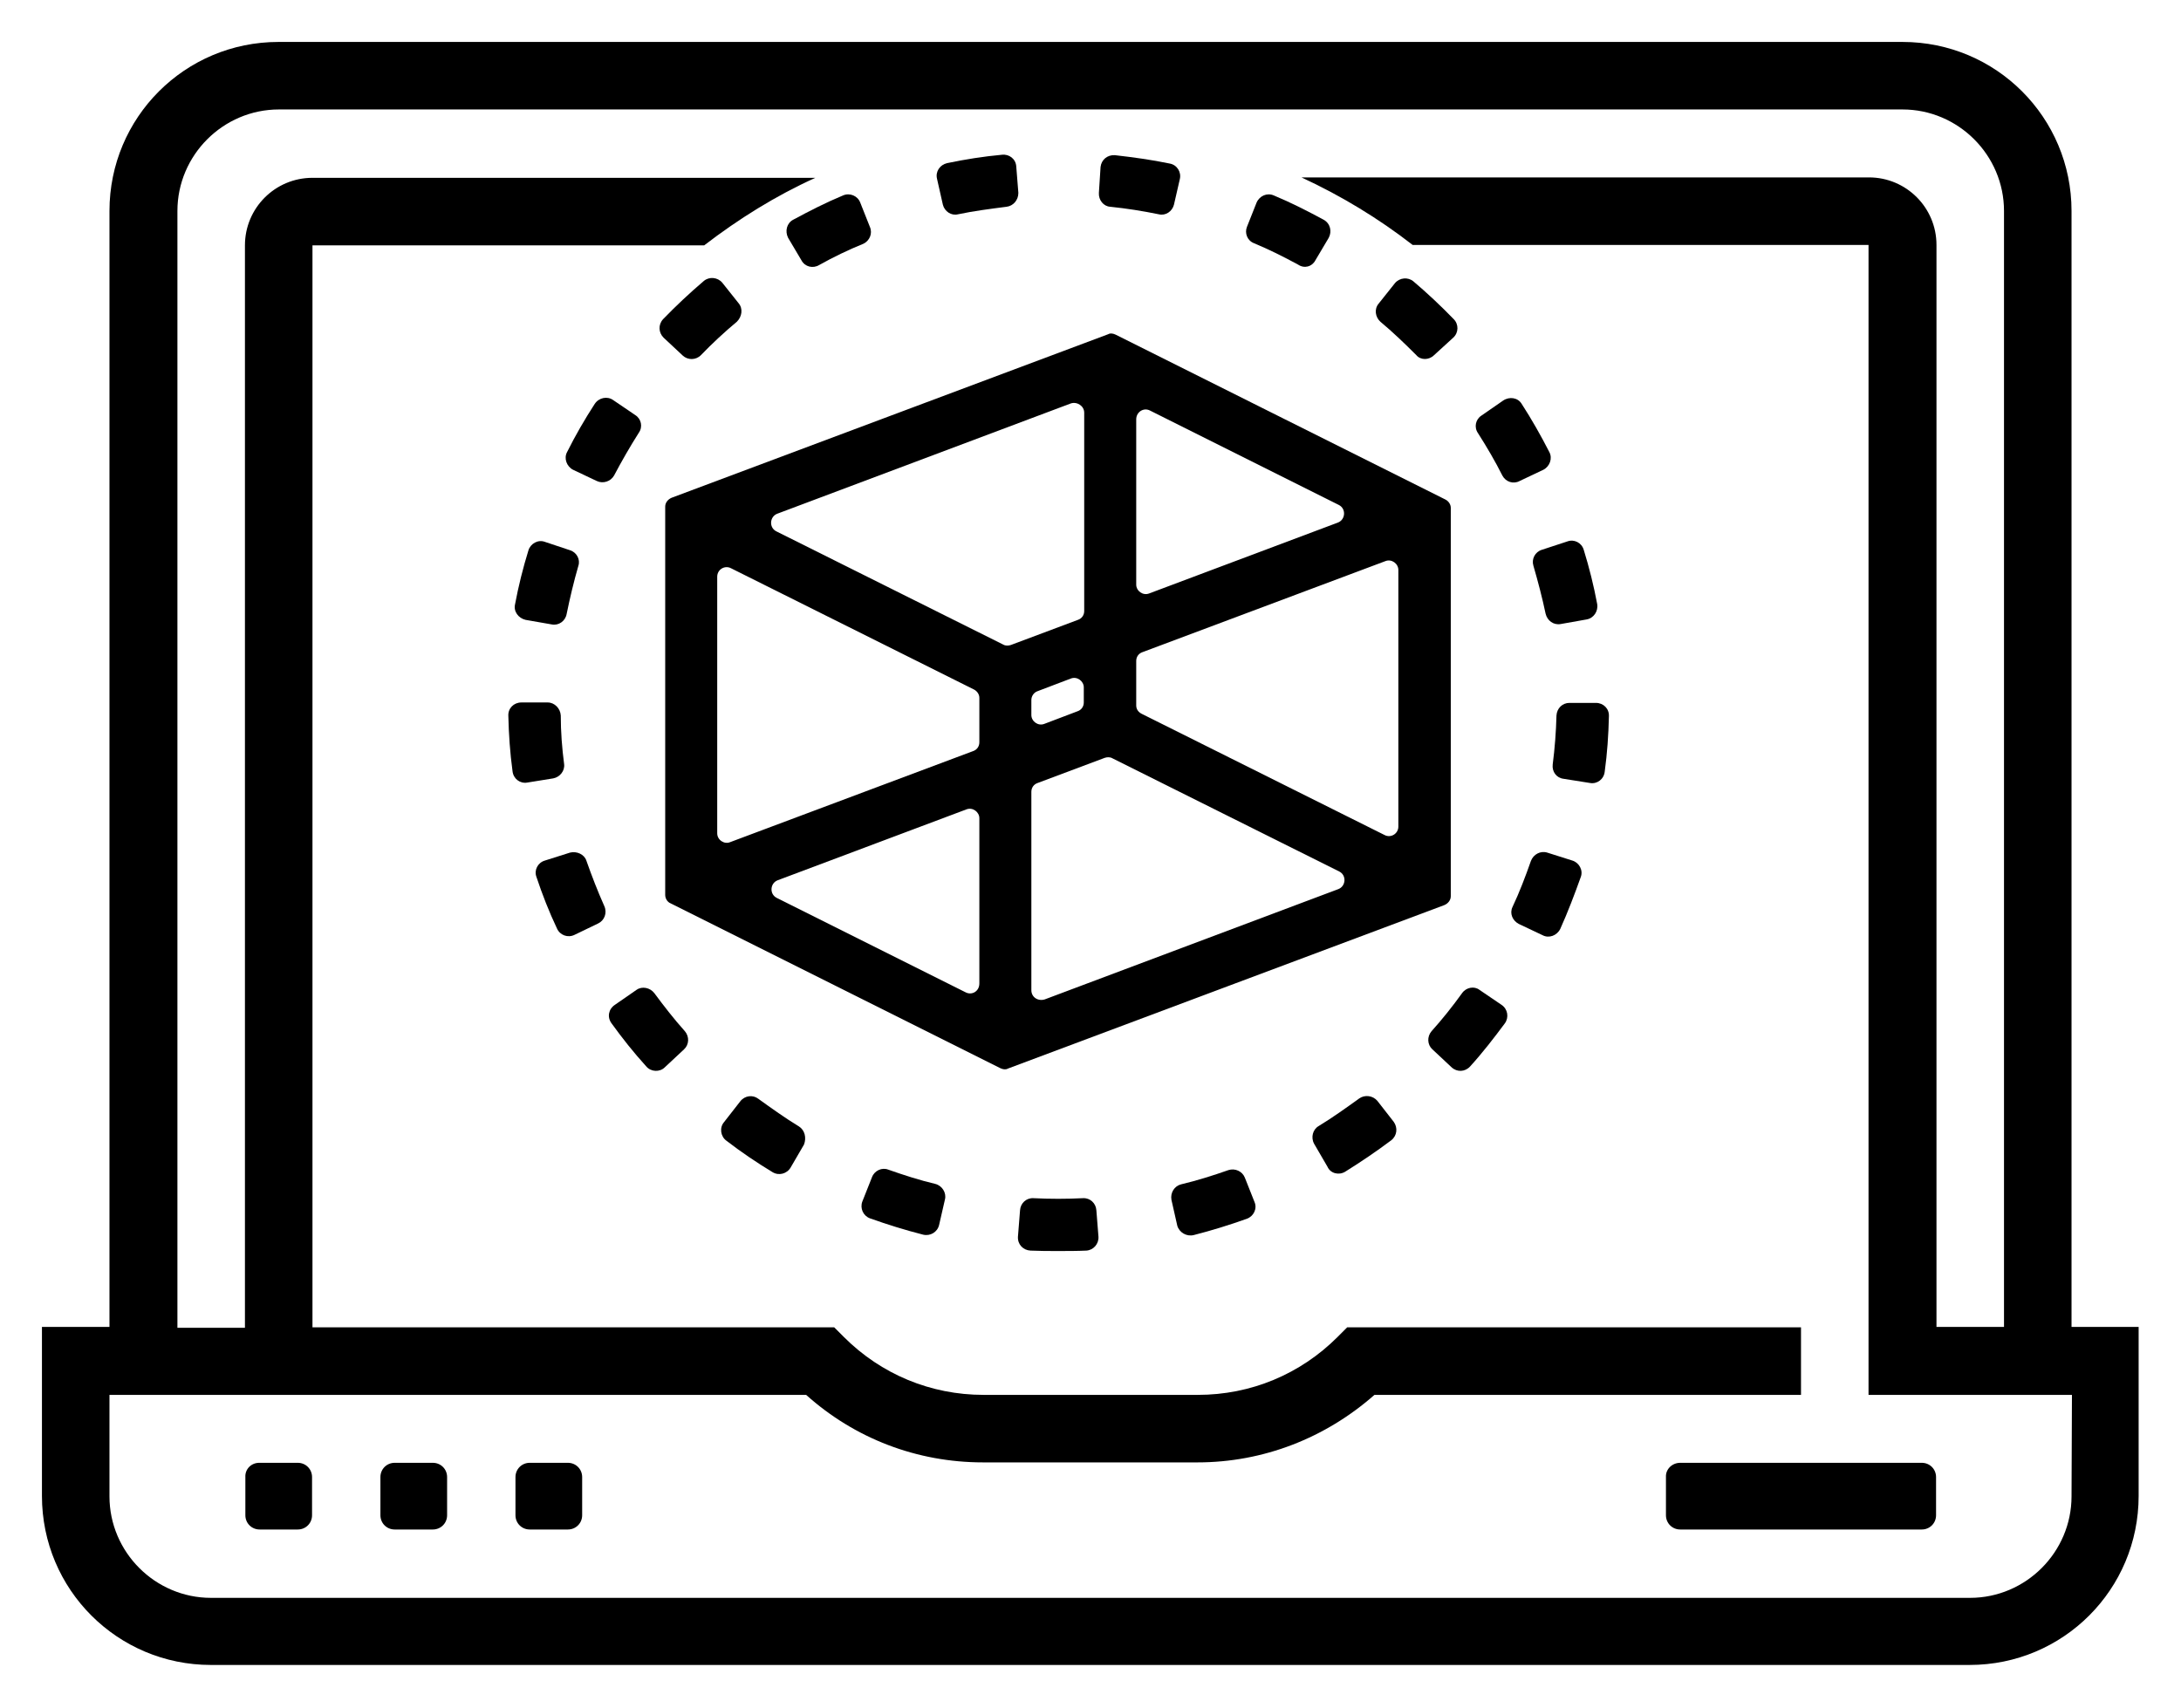
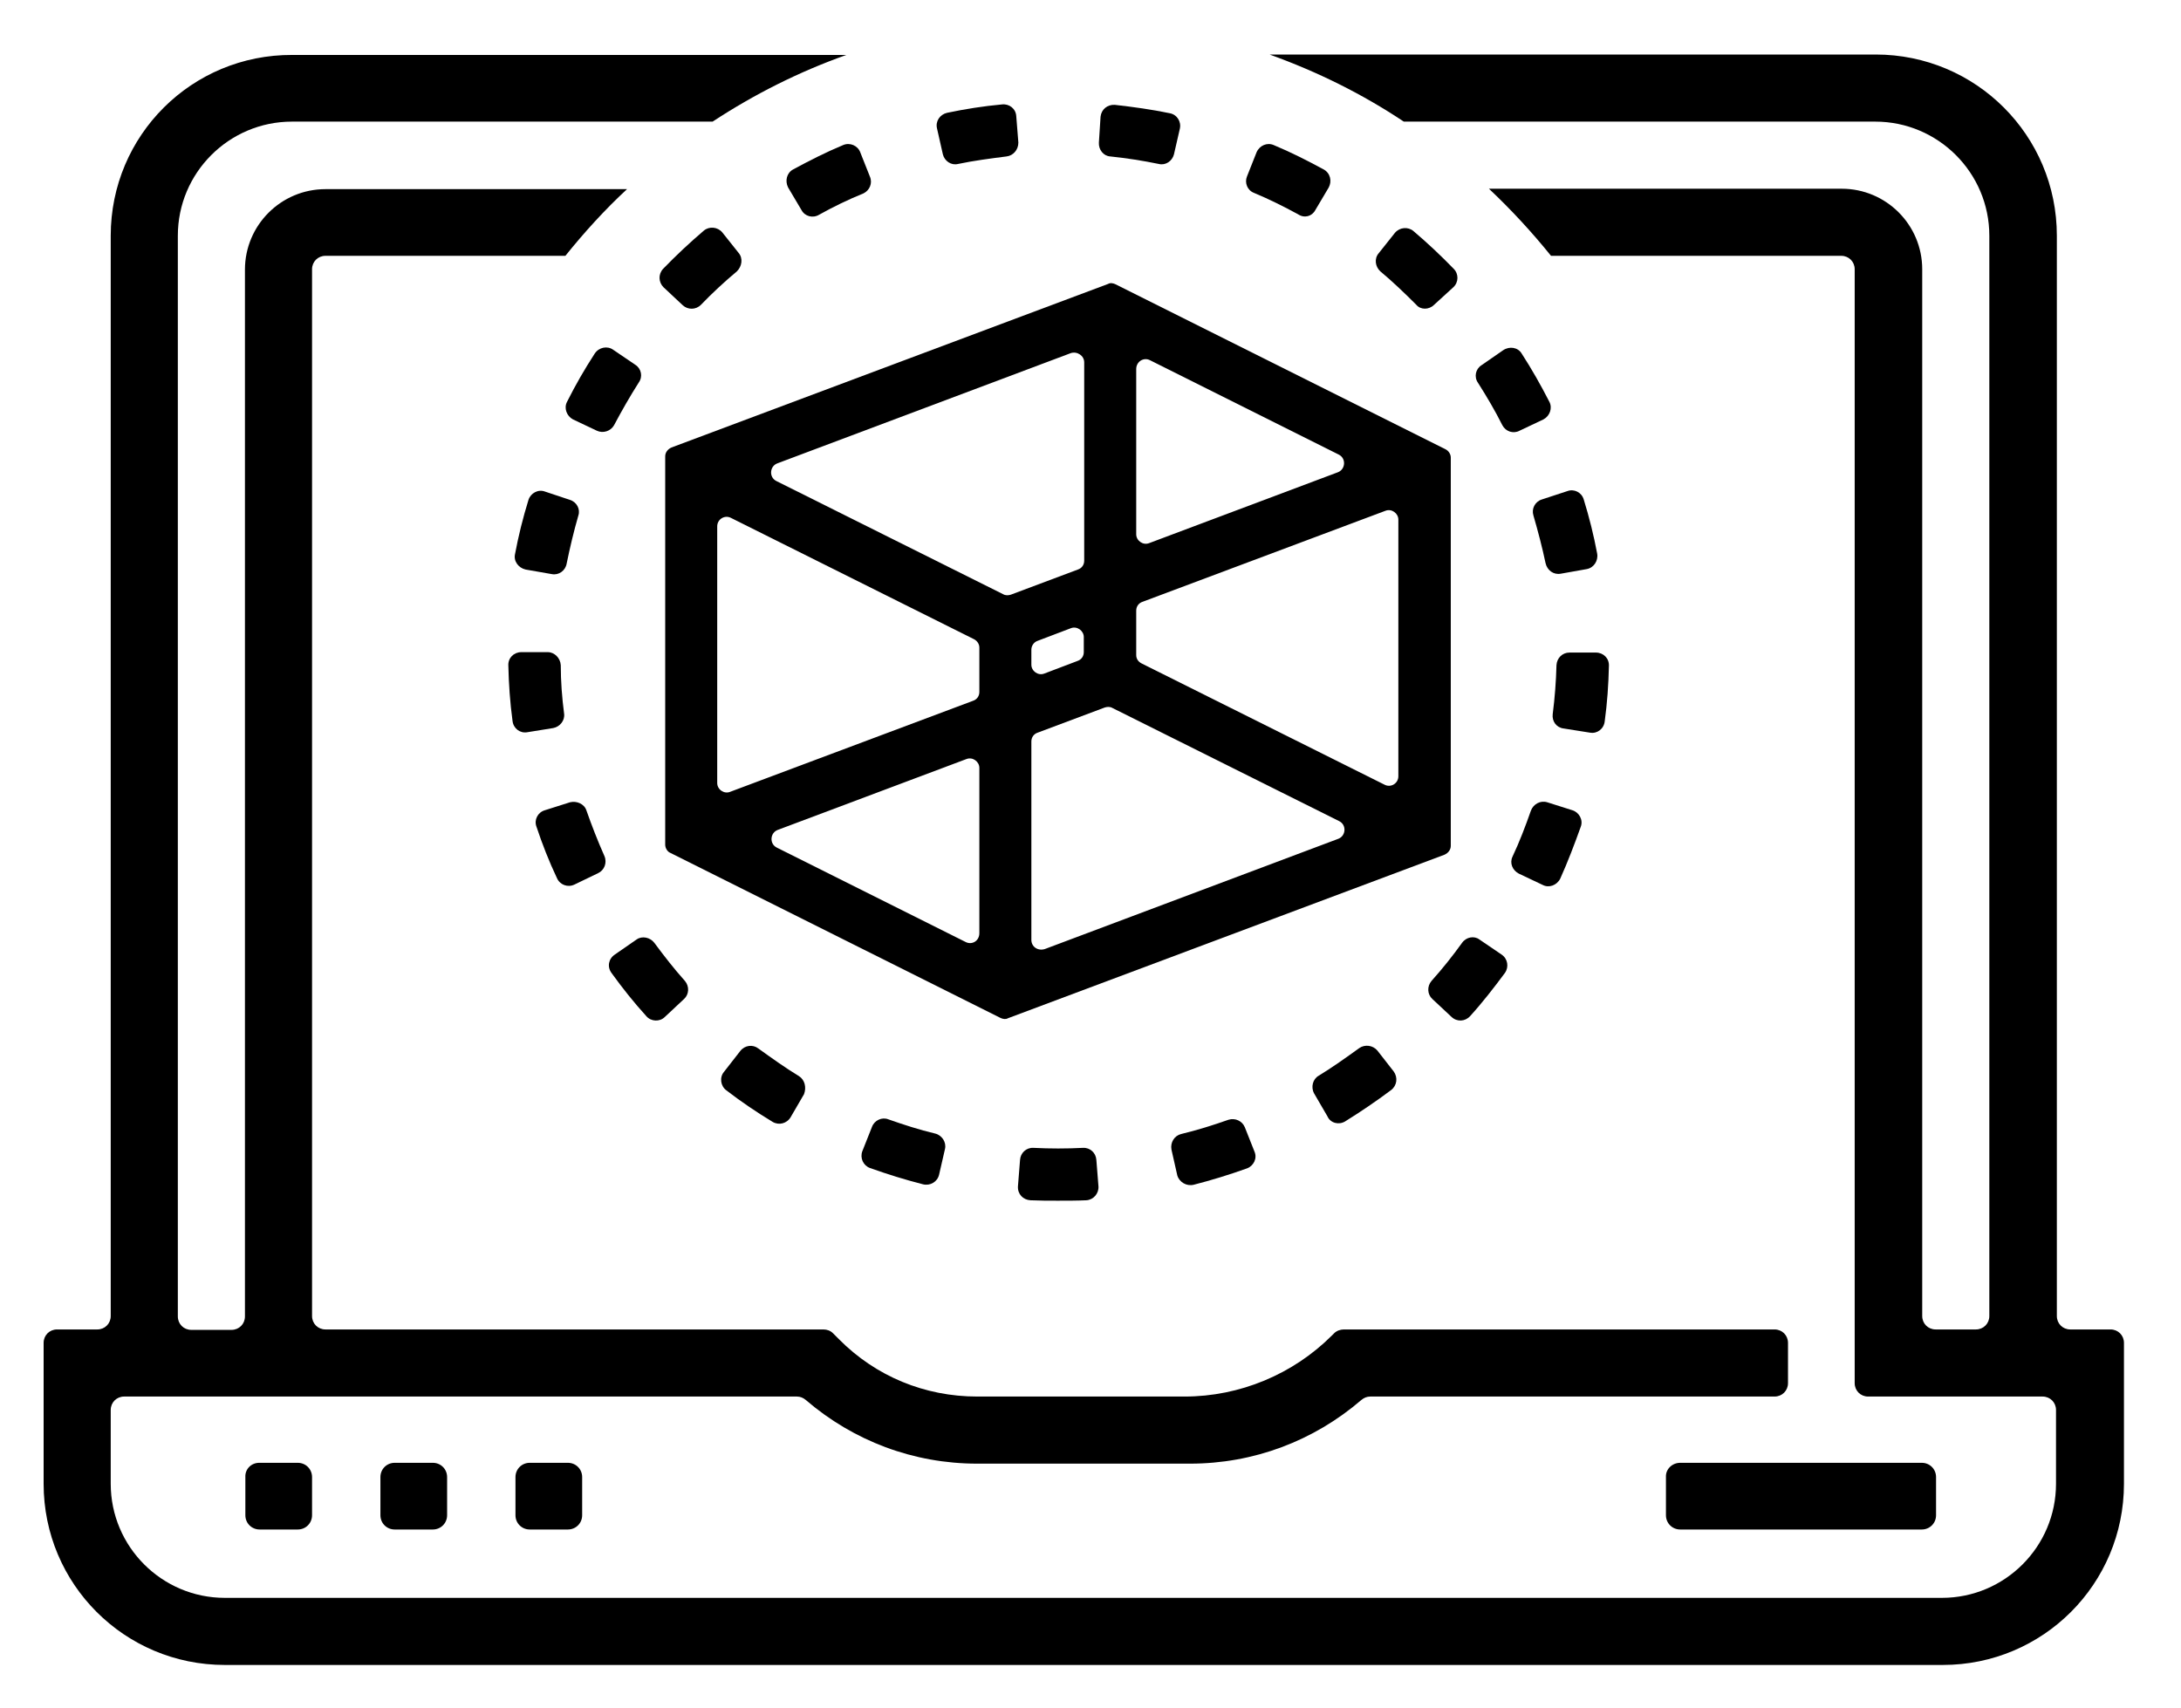
<svg xmlns="http://www.w3.org/2000/svg" version="1.1" id="modeling" x="0px" y="0px" viewBox="0 0 520 407.1" style="enable-background:new 0 0 520 407.1;" xml:space="preserve">
  <g id="lights">
    <path id="leftLight_2_" d="M61.8,348.8H71c1.9,0,3.4,1.5,3.4,3.4v9.1c0,1.9-1.5,3.4-3.4,3.4h-9.1c-1.9,0-3.4-1.5-3.4-3.4v-9.1   C58.4,350.3,59.9,348.8,61.8,348.8z" />
    <path id="leftLight_1_" d="M94.1,348.8h9.1c1.9,0,3.4,1.5,3.4,3.4v9.1c0,1.9-1.5,3.4-3.4,3.4h-9.1c-1.9,0-3.4-1.5-3.4-3.4v-9.1   C90.7,350.3,92.2,348.8,94.1,348.8z" />
    <path id="leftLight" d="M126.3,348.8h9.1c1.9,0,3.4,1.5,3.4,3.4v9.1c0,1.9-1.5,3.4-3.4,3.4h-9.1c-1.9,0-3.4-1.5-3.4-3.4v-9.1   C122.9,350.3,124.4,348.8,126.3,348.8z" />
    <path id="rightLight" d="M400.6,348.8h57.6c1.9,0,3.4,1.5,3.4,3.4v9.1c0,1.9-1.5,3.4-3.4,3.4h-57.6c-1.9,0-3.4-1.5-3.4-3.4v-9.1   C397.1,350.3,398.7,348.8,400.6,348.8z" />
  </g>
  <g id="dots">
-     <path d="M176.1,72.3l-3.9-4.9c-1.1-1.3-3.1-1.5-4.4-0.4c-3.4,2.9-6.6,5.9-9.7,9.1c-1.2,1.3-1.1,3.2,0.1,4.4l4.6,4.3   c1.2,1.1,3.1,1.1,4.3-0.1c2.7-2.8,5.6-5.5,8.6-8C176.9,75.5,177.2,73.6,176.1,72.3z" />
-     <path d="M207.4,54.1l-2.3-5.8c-0.6-1.6-2.5-2.4-4.1-1.7c-4.1,1.7-8,3.7-11.9,5.8c-1.5,0.8-2,2.7-1.2,4.3l3.2,5.4   c0.8,1.5,2.7,2,4.2,1.1c3.4-1.9,6.9-3.6,10.6-5.1C207.3,57.4,208.1,55.7,207.4,54.1z" />
-     <path d="M151.5,99l-5.3-3.6c-1.4-1-3.4-0.6-4.4,0.9c-2.4,3.7-4.6,7.5-6.6,11.5c-0.8,1.5-0.1,3.4,1.4,4.2l5.7,2.7   c1.5,0.7,3.3,0.1,4.1-1.3c1.8-3.4,3.8-6.9,5.9-10.2C153.3,101.8,152.9,99.9,151.5,99z" />
-     <path d="M130.6,167.5h-6.3c-1.8,0-3.2,1.4-3.1,3.2c0.1,4.4,0.4,8.8,1,13.2c0.2,1.8,1.8,3,3.5,2.7l6.2-1c1.6-0.3,2.8-1.8,2.6-3.4   c-0.5-3.8-0.8-7.7-0.8-11.6C133.6,168.9,132.2,167.5,130.6,167.5z" />
-     <path d="M242.8,46l-0.5-6.3c-0.1-1.8-1.7-3-3.4-2.8c-4.4,0.4-8.8,1.1-13.1,2c-1.7,0.4-2.8,2-2.4,3.7l1.4,6.2c0.4,1.6,2,2.7,3.6,2.3   c3.8-0.8,7.7-1.3,11.6-1.8C241.6,49.1,242.8,47.7,242.8,46z" />
-     <path d="M223,282.3c-3.8-0.9-7.5-2.1-11.2-3.4c-1.5-0.6-3.3,0.2-3.9,1.8l-2.3,5.8c-0.6,1.6,0.2,3.4,1.8,4c4.2,1.5,8.4,2.8,12.7,3.9   c1.7,0.4,3.4-0.6,3.8-2.3l1.4-6.1C225.7,284.4,224.6,282.7,223,282.3z" />
-     <path d="M261.9,294.9l-0.5-6.3c-0.1-1.7-1.5-3-3.2-2.9c-3.9,0.2-7.9,0.2-11.8,0c-1.7-0.1-3.1,1.2-3.2,2.9l-0.5,6.3   c-0.1,1.8,1.2,3.2,3,3.3c2.2,0.1,4.3,0.1,6.5,0.1c2.3,0,4.6,0,6.8-0.1C260.7,298.1,262,296.6,261.9,294.9z" />
-     <path d="M190.5,268.6c-3.3-2-6.5-4.3-9.7-6.6c-1.3-1-3.2-0.8-4.3,0.6l-3.9,5c-1.1,1.3-0.8,3.4,0.6,4.4c3.5,2.7,7.2,5.2,11,7.5   c1.5,0.9,3.4,0.4,4.3-1.1l3.2-5.5C192.3,271.3,191.9,269.5,190.5,268.6z" />
-     <path d="M145.8,244c2.6,3.6,5.3,7,8.3,10.3c1.1,1.3,3.2,1.4,4.4,0.2l4.6-4.3c1.2-1.1,1.3-3,0.2-4.3c-2.6-2.9-5-6-7.3-9.1   c-1-1.3-2.9-1.7-4.2-0.8l-5.2,3.6C145.1,240.6,144.7,242.5,145.8,244z" />
-     <path d="M135.9,203.3l-6,1.9c-1.7,0.5-2.6,2.3-2,3.9c1.4,4.2,3,8.3,4.9,12.3c0.7,1.6,2.6,2.3,4.2,1.5l5.6-2.7   c1.5-0.7,2.2-2.5,1.5-4.1c-1.6-3.6-3-7.2-4.3-10.9C139.3,203.7,137.5,202.9,135.9,203.3z" />
-     <path d="M341.9,84.7l4.6-4.2c1.3-1.2,1.3-3.2,0.1-4.4c-3.1-3.2-6.3-6.2-9.6-9c-1.3-1.1-3.3-0.9-4.4,0.4l-3.9,4.9   c-1.1,1.3-0.8,3.2,0.4,4.3c3,2.5,5.8,5.2,8.6,8C338.7,85.9,340.7,85.9,341.9,84.7z" />
-     <path d="M313.6,62.1l3.2-5.4c0.8-1.5,0.4-3.4-1.2-4.3c-3.9-2.1-7.8-4.1-11.9-5.8c-1.6-0.7-3.4,0.1-4.1,1.7l-2.3,5.8   c-0.6,1.5,0.1,3.3,1.7,3.9c3.6,1.5,7,3.2,10.5,5.1C311,64.1,312.8,63.6,313.6,62.1z" />
-     <path d="M362.3,114.7l5.7-2.7c1.5-0.8,2.2-2.7,1.4-4.2c-2-3.9-4.2-7.8-6.6-11.5c-0.9-1.5-2.9-1.8-4.4-0.8l-5.2,3.6   c-1.4,0.9-1.8,2.8-0.8,4.2c2.1,3.3,4.1,6.7,5.8,10.1C359,114.9,360.8,115.5,362.3,114.7z" />
-     <path d="M372.8,185.7l6.3,1c1.7,0.3,3.3-0.9,3.5-2.7c0.6-4.4,0.9-8.7,1-13.2c0.1-1.8-1.3-3.2-3.1-3.2h-6.3c-1.7,0-3,1.3-3.1,3   c-0.1,3.9-0.4,7.8-0.9,11.7C370,184,371.1,185.5,372.8,185.7z" />
-     <path d="M279.9,48.8l1.4-6.1c0.4-1.7-0.7-3.4-2.4-3.7c-4.3-0.9-8.7-1.5-13.1-2c-1.8-0.1-3.2,1.1-3.4,2.8L262,46   c-0.1,1.7,1.1,3.2,2.7,3.3c3.9,0.4,7.7,1,11.6,1.8C277.9,51.5,279.5,50.4,279.9,48.8z" />
-     <path d="M284.6,294.5c4.3-1.1,8.5-2.4,12.7-3.9c1.6-0.6,2.5-2.4,1.8-4l-2.3-5.8c-0.6-1.5-2.3-2.3-3.9-1.8   c-3.7,1.3-7.5,2.5-11.3,3.4c-1.6,0.4-2.6,2-2.3,3.7l1.4,6.2C281.2,293.9,282.9,294.9,284.6,294.5z" />
-     <path d="M320.7,279.4c3.7-2.3,7.4-4.8,11-7.5c1.4-1.1,1.6-3,0.6-4.4l-3.9-5c-1.1-1.3-3-1.5-4.3-0.6c-3.2,2.3-6.4,4.6-9.7,6.6   c-1.4,0.8-1.9,2.7-1.1,4.2l3.2,5.5C317.2,279.8,319.2,280.3,320.7,279.4z" />
-     <path d="M348.6,236.8c-2.3,3.2-4.7,6.2-7.3,9.1c-1.1,1.3-1,3.2,0.2,4.3l4.6,4.3c1.3,1.2,3.2,1.1,4.4-0.2c3-3.3,5.7-6.8,8.3-10.3   c1-1.4,0.7-3.4-0.8-4.4l-5.3-3.6C351.5,235.1,349.6,235.4,348.6,236.8z" />
-     <path d="M362.1,220.3l5.7,2.7c1.5,0.8,3.4,0.1,4.2-1.5c1.8-4,3.4-8.2,4.9-12.4c0.6-1.6-0.4-3.4-2-3.9l-6-1.9   c-1.6-0.5-3.3,0.4-3.9,2c-1.3,3.7-2.7,7.4-4.4,11C359.9,217.8,360.6,219.5,362.1,220.3z" />
-     <path d="M135.9,131.2l-6-2c-1.6-0.6-3.4,0.4-3.9,2c-1.3,4.2-2.4,8.6-3.2,12.9c-0.4,1.7,0.8,3.3,2.5,3.7l6.3,1.1   c1.6,0.3,3.2-0.8,3.5-2.5c0.8-3.9,1.7-7.7,2.8-11.5C138.4,133.4,137.5,131.7,135.9,131.2z" />
-     <path d="M372.1,148.8l6.2-1.1c1.7-0.3,2.8-2,2.5-3.7c-0.8-4.3-1.9-8.7-3.2-12.9c-0.5-1.7-2.3-2.6-3.9-2l-6.1,2   c-1.6,0.5-2.5,2.2-2,3.8c1.1,3.8,2.1,7.6,2.9,11.4C368.9,148,370.4,149.1,372.1,148.8z" />
+     <path d="M176.1,60.3l-3.9-4.9c-1.1-1.3-3.1-1.5-4.4-0.4c-3.4,2.9-6.6,5.9-9.7,9.1c-1.2,1.3-1.1,3.2,0.1,4.4l4.6,4.3   c1.2,1.1,3.1,1.1,4.3-0.1c2.7-2.8,5.6-5.5,8.6-8C176.9,63.5,177.2,61.6,176.1,60.3z" />
+     <path d="M207.4,42.1l-2.3-5.8c-0.6-1.6-2.5-2.4-4.1-1.7c-4.1,1.7-8,3.7-11.9,5.8c-1.5,0.8-2,2.7-1.2,4.3l3.2,5.4   c0.8,1.5,2.7,2,4.2,1.1c3.4-1.9,6.9-3.6,10.6-5.1C207.3,45.4,208.1,43.7,207.4,42.1z" />
+     <path d="M151.5,87l-5.3-3.6c-1.4-1-3.4-0.6-4.4,0.9c-2.4,3.7-4.6,7.5-6.6,11.5c-0.8,1.5-0.1,3.4,1.4,4.2l5.7,2.7   c1.5,0.7,3.3,0.1,4.1-1.3c1.8-3.4,3.8-6.9,5.9-10.2C153.3,89.8,152.9,87.9,151.5,87z" />
+     <path d="M130.6,155.5h-6.3c-1.8,0-3.2,1.4-3.1,3.2c0.1,4.4,0.4,8.8,1,13.2c0.2,1.8,1.8,3,3.5,2.7l6.2-1c1.6-0.3,2.8-1.8,2.6-3.4   c-0.5-3.8-0.8-7.7-0.8-11.6C133.6,156.9,132.2,155.5,130.6,155.5z" />
+     <path d="M242.8,34l-0.5-6.3c-0.1-1.8-1.7-3-3.4-2.8c-4.4,0.4-8.8,1.1-13.1,2c-1.7,0.4-2.8,2-2.4,3.7l1.4,6.2c0.4,1.6,2,2.7,3.6,2.3   c3.8-0.8,7.7-1.3,11.6-1.8C241.6,37.1,242.8,35.7,242.8,34z" />
+     <path d="M223,270.3c-3.8-0.9-7.5-2.1-11.2-3.4c-1.5-0.6-3.3,0.2-3.9,1.8l-2.3,5.8c-0.6,1.6,0.2,3.4,1.8,4c4.2,1.5,8.4,2.8,12.7,3.9   c1.7,0.4,3.4-0.6,3.8-2.3l1.4-6.1C225.7,272.4,224.6,270.7,223,270.3z" />
+     <path d="M261.9,282.9l-0.5-6.3c-0.1-1.7-1.5-3-3.2-2.9c-3.9,0.2-7.9,0.2-11.8,0c-1.7-0.1-3.1,1.2-3.2,2.9l-0.5,6.3   c-0.1,1.8,1.2,3.2,3,3.3c2.2,0.1,4.3,0.1,6.5,0.1c2.3,0,4.6,0,6.8-0.1C260.7,286.1,262,284.6,261.9,282.9z" />
+     <path d="M190.5,256.6c-3.3-2-6.5-4.3-9.7-6.6c-1.3-1-3.2-0.8-4.3,0.6l-3.9,5c-1.1,1.3-0.8,3.4,0.6,4.4c3.5,2.7,7.2,5.2,11,7.5   c1.5,0.9,3.4,0.4,4.3-1.1l3.2-5.5C192.3,259.3,191.9,257.5,190.5,256.6z" />
+     <path d="M145.8,232c2.6,3.6,5.3,7,8.3,10.3c1.1,1.3,3.2,1.4,4.4,0.2l4.6-4.3c1.2-1.1,1.3-3,0.2-4.3c-2.6-2.9-5-6-7.3-9.1   c-1-1.3-2.9-1.7-4.2-0.8l-5.2,3.6C145.1,228.6,144.7,230.5,145.8,232z" />
+     <path d="M135.9,191.3l-6,1.9c-1.7,0.5-2.6,2.3-2,3.9c1.4,4.2,3,8.3,4.9,12.3c0.7,1.6,2.6,2.3,4.2,1.5l5.6-2.7   c1.5-0.7,2.2-2.5,1.5-4.1c-1.6-3.6-3-7.2-4.3-10.9C139.3,191.7,137.5,190.9,135.9,191.3z" />
+     <path d="M341.9,72.7l4.6-4.2c1.3-1.2,1.3-3.2,0.1-4.4c-3.1-3.2-6.3-6.2-9.6-9c-1.3-1.1-3.3-0.9-4.4,0.4l-3.9,4.9   c-1.1,1.3-0.8,3.2,0.4,4.3c3,2.5,5.8,5.2,8.6,8C338.7,73.9,340.7,73.9,341.9,72.7z" />
+     <path d="M313.6,50.1l3.2-5.4c0.8-1.5,0.4-3.4-1.2-4.3c-3.9-2.1-7.8-4.1-11.9-5.8c-1.6-0.7-3.4,0.1-4.1,1.7l-2.3,5.8   c-0.6,1.5,0.1,3.3,1.7,3.9c3.6,1.5,7,3.2,10.5,5.1C311,52.1,312.8,51.6,313.6,50.1z" />
+     <path d="M362.3,102.7l5.7-2.7c1.5-0.8,2.2-2.7,1.4-4.2c-2-3.9-4.2-7.8-6.6-11.5c-0.9-1.5-2.9-1.8-4.4-0.8l-5.2,3.6   c-1.4,0.9-1.8,2.8-0.8,4.2c2.1,3.3,4.1,6.7,5.8,10.1C359,102.9,360.8,103.5,362.3,102.7z" />
+     <path d="M372.8,173.7l6.3,1c1.7,0.3,3.3-0.9,3.5-2.7c0.6-4.4,0.9-8.7,1-13.2c0.1-1.8-1.3-3.2-3.1-3.2h-6.3c-1.7,0-3,1.3-3.1,3   c-0.1,3.9-0.4,7.8-0.9,11.7C370,172,371.1,173.5,372.8,173.7z" />
+     <path d="M279.9,36.8l1.4-6.1c0.4-1.7-0.7-3.4-2.4-3.7c-4.3-0.9-8.7-1.5-13.1-2c-1.8-0.1-3.2,1.1-3.4,2.8L262,34   c-0.1,1.7,1.1,3.2,2.7,3.3c3.9,0.4,7.7,1,11.6,1.8C277.9,39.5,279.5,38.4,279.9,36.8z" />
+     <path d="M284.6,282.5c4.3-1.1,8.5-2.4,12.7-3.9c1.6-0.6,2.5-2.4,1.8-4l-2.3-5.8c-0.6-1.5-2.3-2.3-3.9-1.8   c-3.7,1.3-7.5,2.5-11.3,3.4c-1.6,0.4-2.6,2-2.3,3.7l1.4,6.2C281.2,281.9,282.9,282.9,284.6,282.5z" />
+     <path d="M320.7,267.4c3.7-2.3,7.4-4.8,11-7.5c1.4-1.1,1.6-3,0.6-4.4l-3.9-5c-1.1-1.3-3-1.5-4.3-0.6c-3.2,2.3-6.4,4.6-9.7,6.6   c-1.4,0.8-1.9,2.7-1.1,4.2l3.2,5.5C317.2,267.8,319.2,268.3,320.7,267.4z" />
+     <path d="M348.6,224.8c-2.3,3.2-4.7,6.2-7.3,9.1c-1.1,1.3-1,3.2,0.2,4.3l4.6,4.3c1.3,1.2,3.2,1.1,4.4-0.2c3-3.3,5.7-6.8,8.3-10.3   c1-1.4,0.7-3.4-0.8-4.4l-5.3-3.6C351.5,223.1,349.6,223.4,348.6,224.8z" />
+     <path d="M362.1,208.3l5.7,2.7c1.5,0.8,3.4,0.1,4.2-1.5c1.8-4,3.4-8.2,4.9-12.4c0.6-1.6-0.4-3.4-2-3.9l-6-1.9   c-1.6-0.5-3.3,0.4-3.9,2c-1.3,3.7-2.7,7.4-4.4,11C359.9,205.8,360.6,207.5,362.1,208.3z" />
+     <path d="M135.9,119.2l-6-2c-1.6-0.6-3.4,0.4-3.9,2c-1.3,4.2-2.4,8.6-3.2,12.9c-0.4,1.7,0.8,3.3,2.5,3.7l6.3,1.1   c1.6,0.3,3.2-0.8,3.5-2.5c0.8-3.9,1.7-7.7,2.8-11.5C138.4,121.4,137.5,119.7,135.9,119.2z" />
+     <path d="M372.1,136.8l6.2-1.1c1.7-0.3,2.8-2,2.5-3.7c-0.8-4.3-1.9-8.7-3.2-12.9c-0.5-1.7-2.3-2.6-3.9-2l-6.1,2   c-1.6,0.5-2.5,2.2-2,3.8c1.1,3.8,2.1,7.6,2.9,11.4C368.9,136,370.4,137.1,372.1,136.8z" />
  </g>
-   <path id="cube" d="M344.6,119.1L266,79.8c-0.6-0.3-1.3-0.4-1.8-0.1l-104.1,39c-0.9,0.4-1.5,1.2-1.5,2.1v46.4v46.2  c0,0.8,0.5,1.7,1.3,2l78.6,39.3c0.6,0.3,1.3,0.4,1.8,0.1l104.1-39c0.9-0.4,1.5-1.2,1.5-2.1v-46.4v-46.2  C345.9,120.3,345.4,119.5,344.6,119.1z M274.2,97.9l45,22.5c1.8,0.9,1.6,3.5-0.2,4.2l-45,16.9c-1.5,0.6-3.1-0.6-3.1-2.1V100  C270.9,98.2,272.7,97.1,274.2,97.9z M247.4,164.8l7.9-3c1.5-0.6,3.1,0.6,3.1,2.1v3.6c0,1-0.6,1.8-1.5,2.1l-7.9,3  c-1.5,0.6-3.1-0.6-3.1-2.1v-3.6C245.9,166,246.5,165.1,247.4,164.8z M258.5,98.4v47.3c0,1-0.6,1.8-1.5,2.1l-16,6  c-0.6,0.2-1.3,0.2-1.8-0.1l-54.1-27c-1.8-0.9-1.6-3.5,0.2-4.2l70-26.3C256.8,95.7,258.5,96.8,258.5,98.4z M230.2,236.6l-45-22.5  c-1.8-0.9-1.6-3.5,0.2-4.2l45-16.9c1.5-0.6,3.1,0.6,3.1,2.1v39.4C233.5,236.4,231.7,237.4,230.2,236.6z M171,198.7v-61.2  c0-1.7,1.8-2.8,3.3-2l57.9,28.9c0.8,0.4,1.3,1.2,1.3,2V177c0,1-0.6,1.8-1.5,2.1l-57.9,21.7C172.7,201.4,171,200.3,171,198.7z   M245.9,236.1v-47.3c0-1,0.6-1.8,1.5-2.1l16-6c0.6-0.2,1.3-0.2,1.8,0.1l54.1,27c1.8,0.9,1.6,3.5-0.2,4.2l-70,26.3  C247.5,238.8,245.9,237.8,245.9,236.1z M270.9,168.2v-10.6c0-1,0.6-1.8,1.5-2.1l57.9-21.7c1.5-0.6,3.1,0.6,3.1,2.1v61.2  c0,1.7-1.8,2.8-3.3,2l-57.9-28.9C271.4,169.8,270.9,169.1,270.9,168.2z" />
-   <path id="shell" d="M493.9,316.4V50.3c0-22.3-18-40.3-40.3-40.3H66.4c-22.3,0-40.3,18-40.3,40.3v266.1H10v40.3  c0,22.3,18,40.3,40.3,40.3h419.3c22.3,0,40.3-18,40.3-40.3v-40.3L493.9,316.4L493.9,316.4z M493.9,356.8c0,13.3-10.9,24.2-24.2,24.2  H50.3c-13.3,0-24.2-10.9-24.2-24.2v-24.2h166.1c11.6,10.4,26.4,16.1,42.2,16.1h51.1c15.7,0,30.5-5.8,42.2-16.1h101.7v-16.1H321.2  l-2.3,2.3c-8.9,8.9-20.7,13.8-33.3,13.8h-51.1c-12.6,0-24.4-4.9-33.3-13.8l-2.3-2.3H74.5v-258h93.4c8.2-6.3,17-11.8,26.5-16.1H74.5  c-8.9,0-16.1,7.2-16.1,16.1v258.1H42.3V50.3c0-13.3,10.9-24.2,24.2-24.2h387.1c13.3,0,24.2,10.9,24.2,24.2v266.1h-16.1v-258  c0-8.9-7.2-16.1-16.1-16.1H310.3c9.5,4.4,18.4,9.8,26.5,16.1h108.7v274.2H494L493.9,356.8L493.9,356.8z" />
+   <path id="cube" d="M344.6,107.1L266,67.8c-0.6-0.3-1.3-0.4-1.8-0.1l-104.1,39c-0.9,0.4-1.5,1.2-1.5,2.1v46.4v46.2  c0,0.8,0.5,1.7,1.3,2l78.6,39.3c0.6,0.3,1.3,0.4,1.8,0.1l104.1-39c0.9-0.4,1.5-1.2,1.5-2.1v-46.4v-46.2  C345.9,108.3,345.4,107.5,344.6,107.1z M274.2,85.9l45,22.5c1.8,0.9,1.6,3.5-0.2,4.2l-45,16.9c-1.5,0.6-3.1-0.6-3.1-2.1V88  C270.9,86.2,272.7,85.1,274.2,85.9z M247.4,152.8l7.9-3c1.5-0.6,3.1,0.6,3.1,2.1v3.6c0,1-0.6,1.8-1.5,2.1l-7.9,3  c-1.5,0.6-3.1-0.6-3.1-2.1v-3.6C245.9,154,246.5,153.1,247.4,152.8z M258.5,86.4v47.3c0,1-0.6,1.8-1.5,2.1l-16,6  c-0.6,0.2-1.3,0.2-1.8-0.1l-54.1-27c-1.8-0.9-1.6-3.5,0.2-4.2l70-26.3C256.8,83.7,258.5,84.8,258.5,86.4z M230.2,224.6l-45-22.5  c-1.8-0.9-1.6-3.5,0.2-4.2l45-16.9c1.5-0.6,3.1,0.6,3.1,2.1v39.4C233.5,224.4,231.7,225.4,230.2,224.6z M171,186.7v-61.2  c0-1.7,1.8-2.8,3.3-2l57.9,28.9c0.8,0.4,1.3,1.2,1.3,2V165c0,1-0.6,1.8-1.5,2.1l-57.9,21.7C172.7,189.4,171,188.3,171,186.7z   M245.9,224.1v-47.3c0-1,0.6-1.8,1.5-2.1l16-6c0.6-0.2,1.3-0.2,1.8,0.1l54.1,27c1.8,0.9,1.6,3.5-0.2,4.2l-70,26.3  C247.5,226.8,245.9,225.8,245.9,224.1z M270.9,156.2v-10.6c0-1,0.6-1.8,1.5-2.1l57.9-21.7c1.5-0.6,3.1,0.6,3.1,2.1v61.2  c0,1.7-1.8,2.8-3.3,2l-57.9-28.9C271.4,157.8,270.9,157.1,270.9,156.2z" />
+   <path d="M-16.8,119.6" />
+   <path d="M503.2,317h-9.6c-1.8,0-3.2-1.4-3.2-3.2V56.2c0-23.9-19.3-43.2-43.2-43.2l-144.5,0c11.4,4.1,22.1,9.4,32,16h112.4  c15,0,27.2,12.2,27.2,27.2v257.6c0,1.8-1.4,3.2-3.2,3.2h-9.6c-1.8,0-3.2-1.4-3.2-3.2V64.2c0-10.6-8.6-19.2-19.2-19.2H355  c5.3,5,10.2,10.3,14.8,16H439c1.8,0,3.2,1.4,3.2,3.2v265.6c0,1.8,1.4,3.2,3.2,3.2H487c1.8,0,3.2,1.4,3.2,3.2v17.6  c0,15-12.2,27.2-27.2,27.2H53.6c-15,0-27.2-12.2-27.2-27.2v-17.6c0-1.8,1.4-3.2,3.2-3.2H190c0.8,0,1.5,0.3,2.1,0.8  c11.4,9.8,25.7,15.2,40.9,15.2h50.7c15.2,0,29.5-5.4,40.9-15.2c0.6-0.5,1.3-0.8,2.1-0.8h96.4c1.8,0,3.2-1.4,3.2-3.2v-9.6  c0-1.8-1.4-3.2-3.2-3.2H320.4c-0.8,0-1.7,0.3-2.3,0.9l-0.5,0.5c-9.3,9.3-22,14.6-35.2,14.6H233c-12.5,0-24.2-4.8-33-13.7l-1.4-1.4  c-0.6-0.6-1.4-0.9-2.3-0.9H77.6c-1.8,0-3.2-1.4-3.2-3.2V64.2c0-1.8,1.4-3.2,3.2-3.2h57.2c4.5-5.6,9.4-11,14.7-15.9H77.6  c-10.6,0-19.2,8.6-19.2,19.2v249.6c0,1.8-1.4,3.2-3.2,3.2h-9.6c-1.8,0-3.2-1.4-3.2-3.2V56.2c0-15,12.2-27.2,27.2-27.2h100.3  c9.9-6.5,20.6-11.9,31.9-15.9l-132.1,0c-24-0.1-43.3,19.2-43.3,43.1v257.6c0,1.8-1.4,3.2-3.2,3.2h-9.6c-1.8,0-3.2,1.4-3.2,3.2v33.6  c0,23.9,19.3,43.2,43.2,43.2h409.6c23.9,0,43.2-19.3,43.2-43.2v-33.6C506.4,318.4,505,317,503.2,317z" />
</svg>
